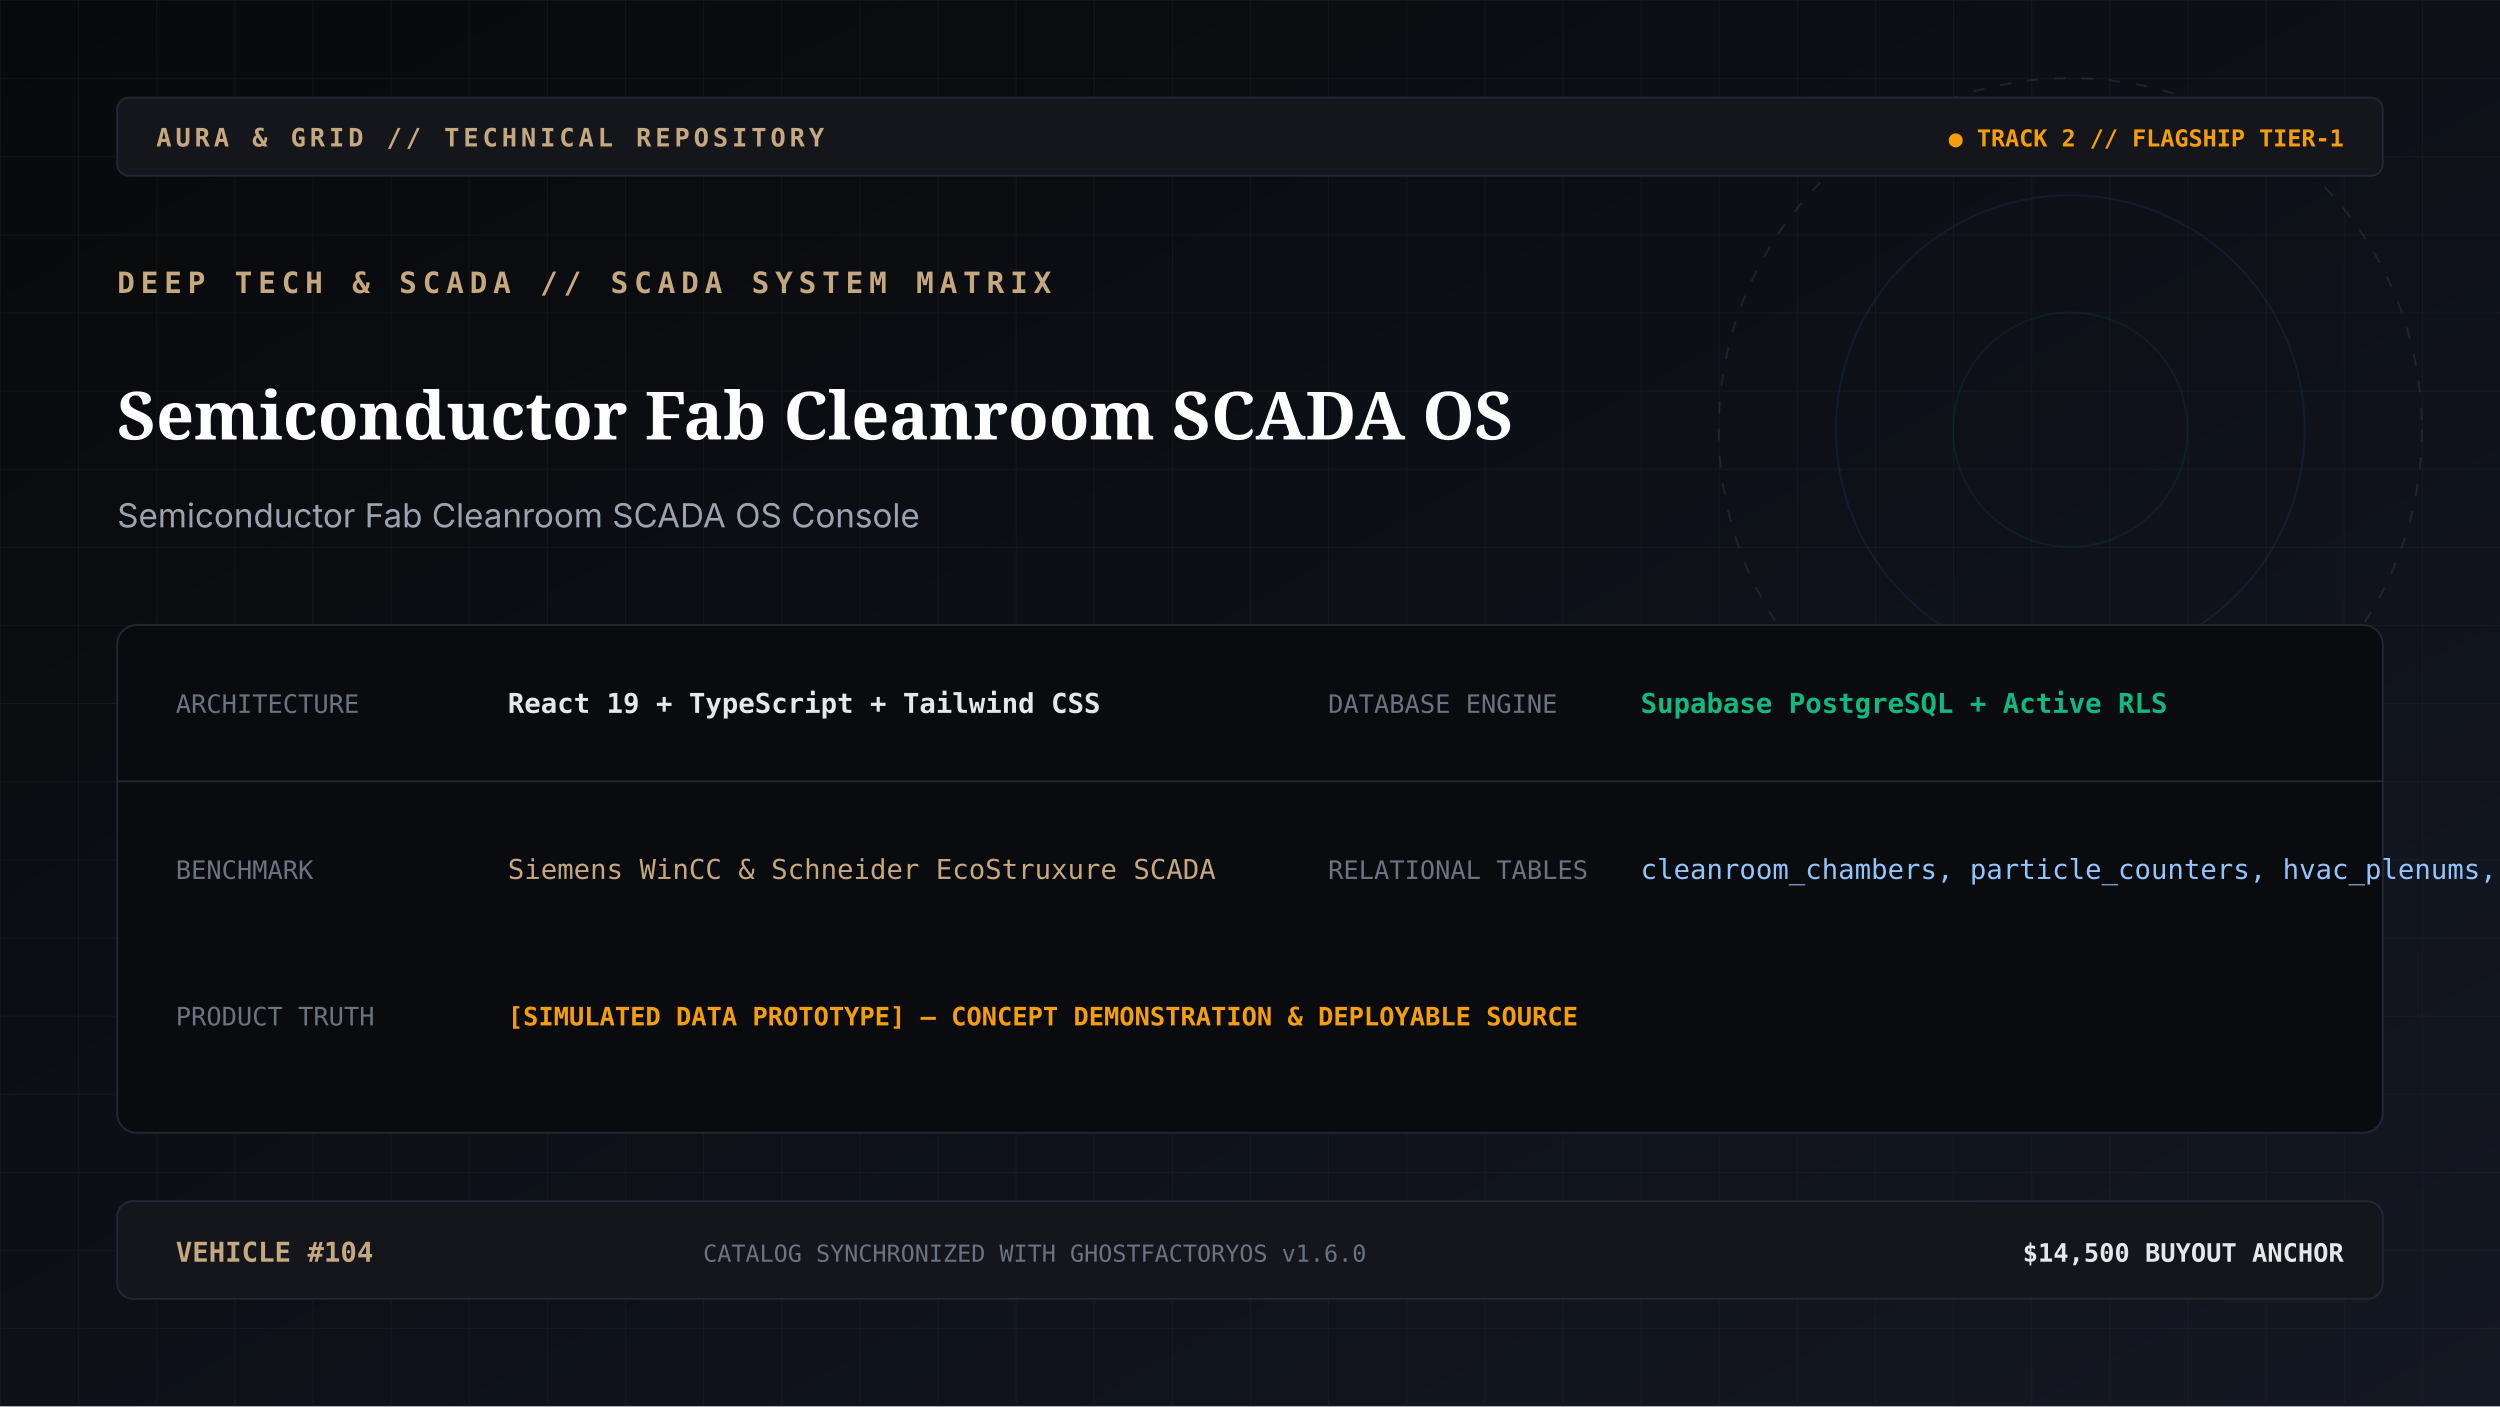
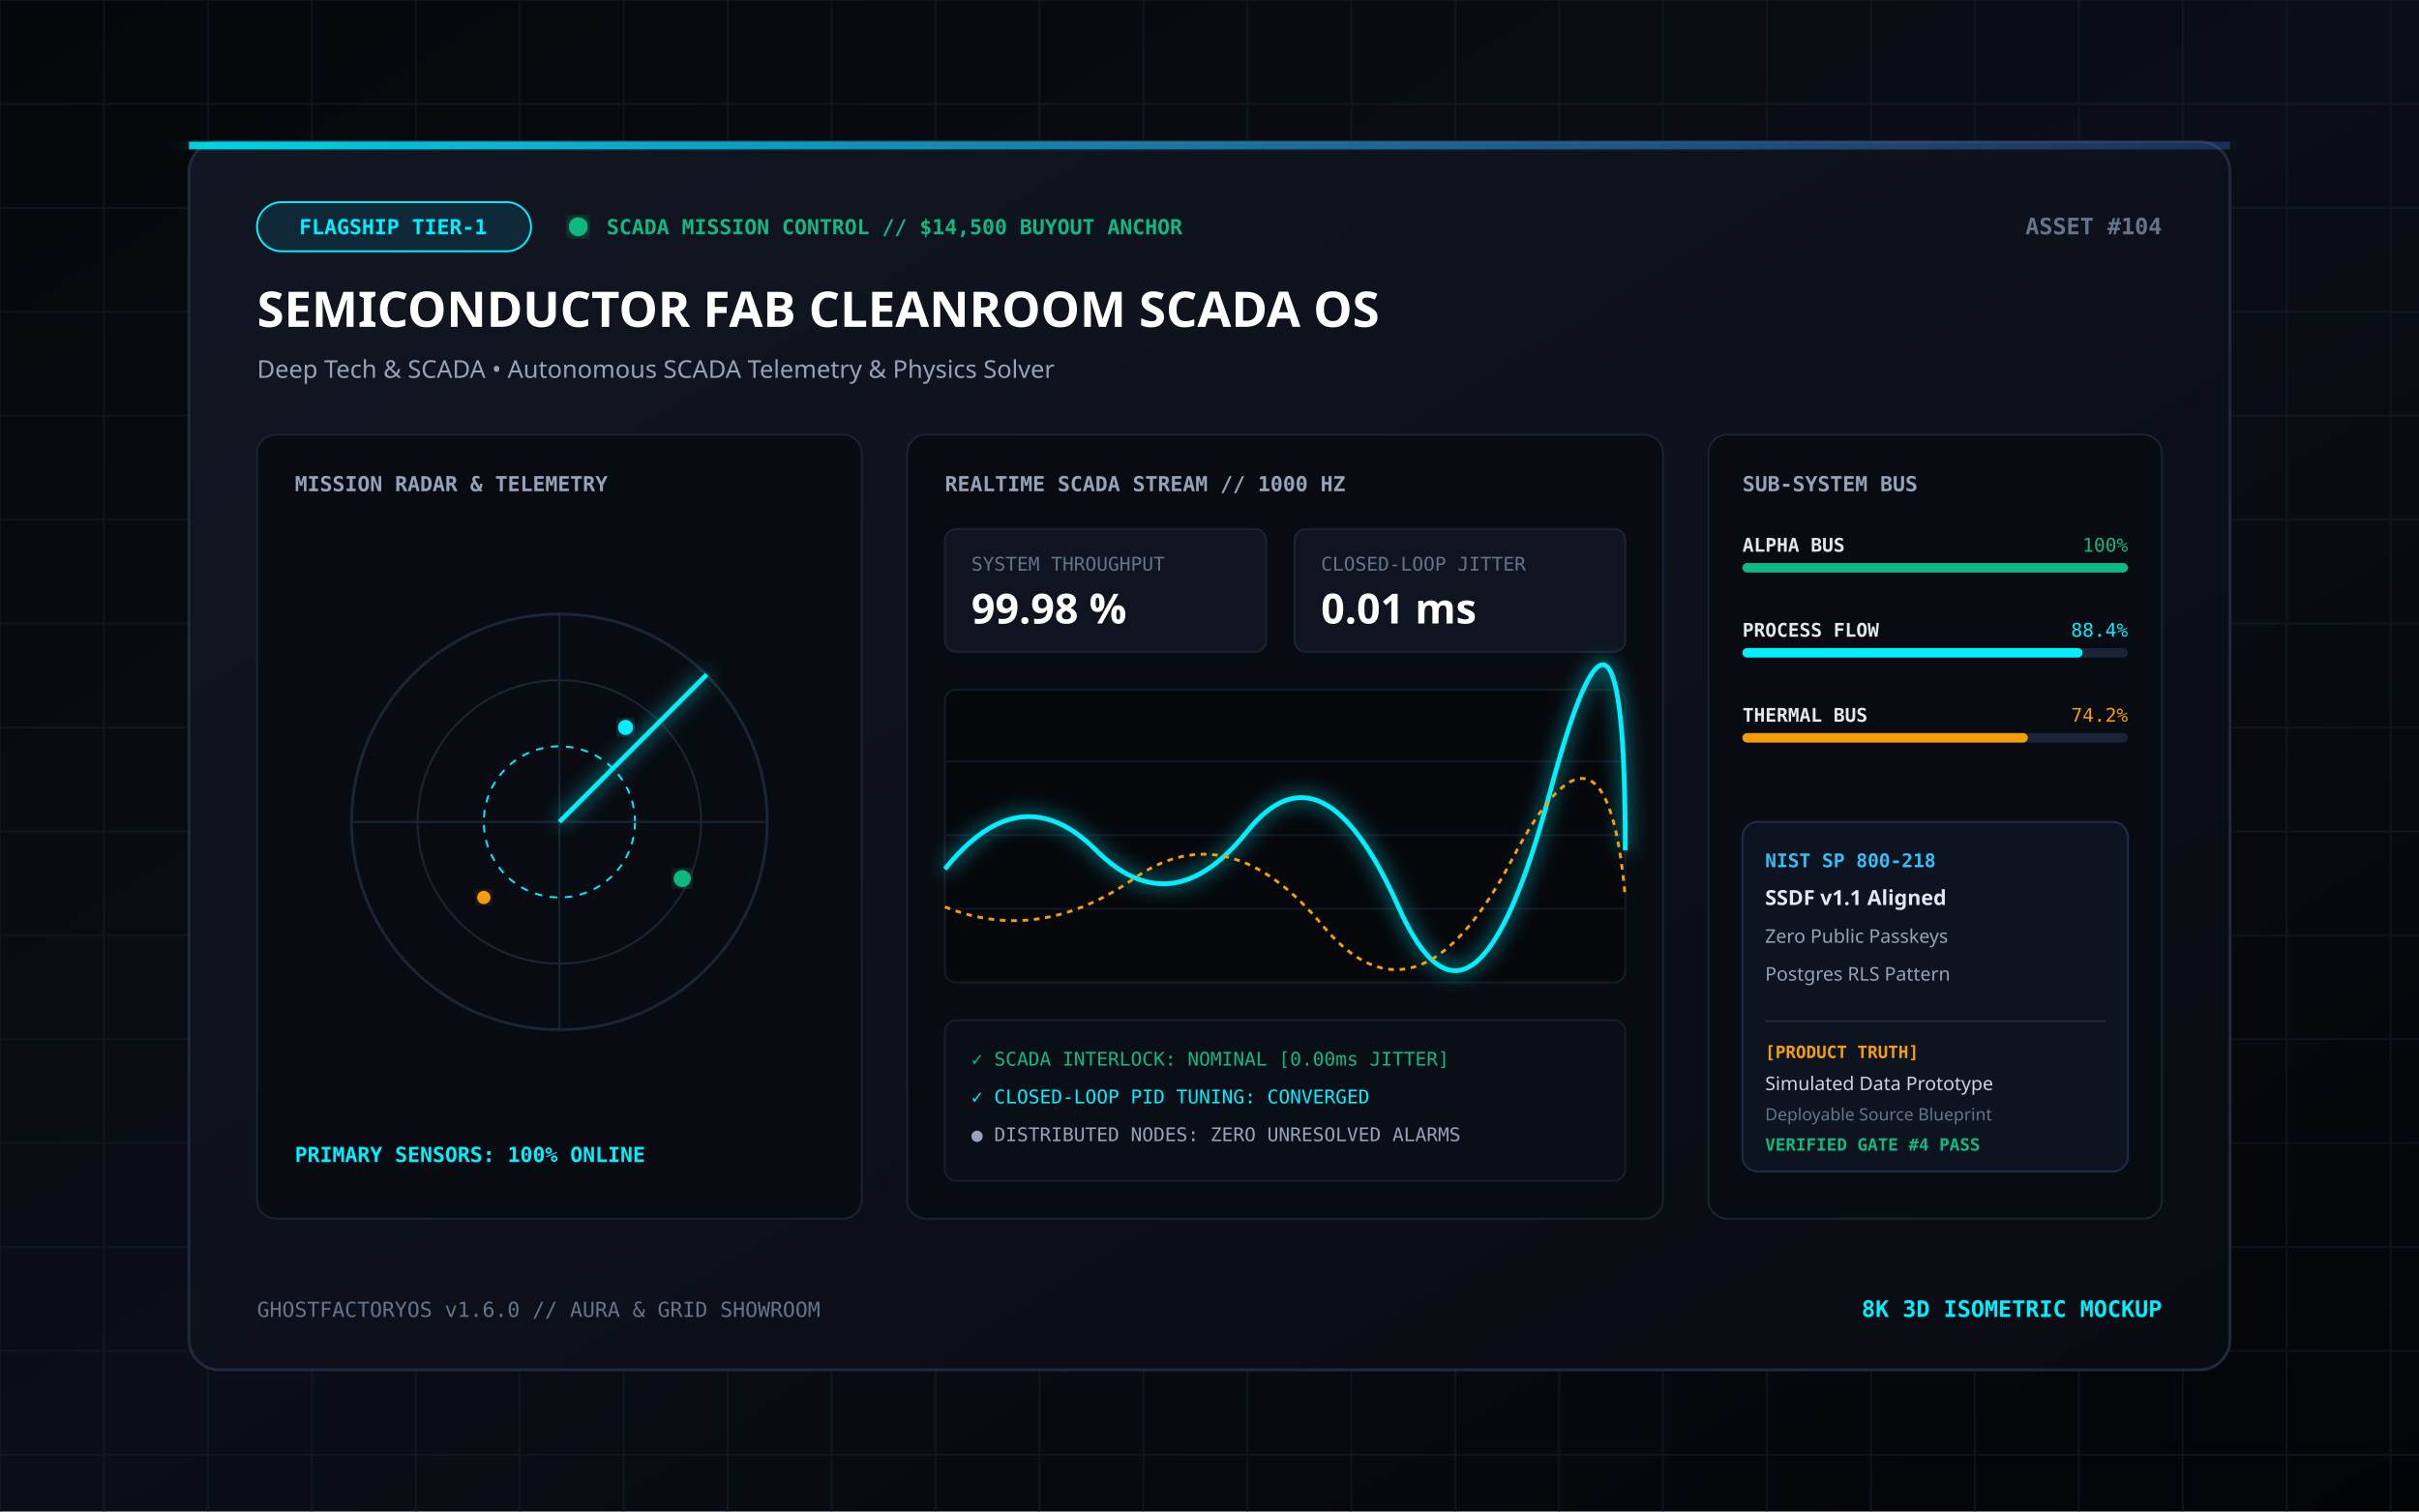
- <svg xmlns="http://www.w3.org/2000/svg" width="1280" height="720" viewBox="0 0 1280 720">
+ <svg xmlns="http://www.w3.org/2000/svg" width="1280" height="800" viewBox="0 0 1280 800">
  <defs>
-     <linearGradient id="bg-104" x1="0%" y1="0%" x2="100%" y2="100%">
-       <stop offset="0%" stop-color="#08090A" />
-       <stop offset="50%" stop-color="#0D1017" />
-       <stop offset="100%" stop-color="#141824" />
+     <linearGradient id="bgGrad_104" x1="0%" y1="0%" x2="100%" y2="100%">
+       <stop offset="0%" stop-color="#06070A" />
+       <stop offset="50%" stop-color="#0B0E17" />
+       <stop offset="100%" stop-color="#030406" />
    </linearGradient>
-     <pattern id="grid-104" width="40" height="40" patternUnits="userSpaceOnUse">
-       <path d="M 40 0 L 0 0 0 40" fill="none" stroke="#232630" stroke-width="0.75" stroke-opacity="0.45" />
-     </pattern>
+     <linearGradient id="cardGrad_104" x1="0%" y1="0%" x2="100%" y2="100%">
+       <stop offset="0%" stop-color="#111622" />
+       <stop offset="100%" stop-color="#090B12" />
+     </linearGradient>
+     <linearGradient id="cyanGlow_104" x1="0%" y1="0%" x2="100%" y2="0%">
+       <stop offset="0%" stop-color="#00F0FF" stop-opacity="0.85" />
+       <stop offset="100%" stop-color="#3B82F6" stop-opacity="0.25" />
+     </linearGradient>
+     <linearGradient id="amberGlow_104" x1="0%" y1="0%" x2="100%" y2="0%">
+       <stop offset="0%" stop-color="#F59E0B" stop-opacity="0.9" />
+       <stop offset="100%" stop-color="#EF4444" stop-opacity="0.2" />
+     </linearGradient>
+     <filter id="glow_104">
+       <feGaussianBlur stdDeviation="5" result="blur" />
+       <feMerge>
+         <feMergeNode in="blur" />
+         <feMergeNode in="SourceGraphic" />
+       </feMerge>
+     </filter>
  </defs>
-   <rect width="1280" height="720" fill="url(#bg-104)" />
-   <rect width="1280" height="720" fill="url(#grid-104)" />
-   <circle cx="1060" cy="220" r="180" fill="none" stroke="#C5A880" stroke-width="1" stroke-opacity="0.12" stroke-dasharray="6 8" />
-   <circle cx="1060" cy="220" r="120" fill="none" stroke="#3B82F6" stroke-width="1" stroke-opacity="0.1" />
-   <circle cx="1060" cy="220" r="60" fill="none" stroke="#10B981" stroke-width="1" stroke-opacity="0.08" />
-   <rect x="60" y="50" width="1160" height="40" fill="#14161C" rx="6" stroke="#232630" stroke-width="1" />
-   <text x="80" y="75" fill="#C5A880" font-family="'JetBrains Mono', monospace" font-size="13" font-weight="600" letter-spacing="2">AURA &amp; GRID // TECHNICAL REPOSITORY</text>
-   <text x="1200" y="75" text-anchor="end" fill="#F59E0B" font-family="'JetBrains Mono', monospace" font-size="12" font-weight="bold">● TRACK 2 // FLAGSHIP TIER-1</text>
-   <text x="60" y="150" fill="#C5A880" font-family="'JetBrains Mono', monospace" font-size="15" font-weight="bold" letter-spacing="3">DEEP TECH &amp; SCADA // SCADA SYSTEM MATRIX</text>
-   <text x="60" y="225" fill="#FFFFFF" font-family="'Playfair Display', Georgia, serif" font-size="34" font-weight="bold">Semiconductor Fab Cleanroom SCADA OS</text>
-   <text x="60" y="270" fill="#9CA3AF" font-family="'Inter', sans-serif" font-size="17">Semiconductor Fab Cleanroom SCADA OS Console</text>
-   <rect x="60" y="320" width="1160" height="260" fill="#090B0E" rx="10" stroke="#232630" stroke-width="1" />
-   <line x1="60" y1="400" x2="1220" y2="400" stroke="#232630" stroke-width="1" />
-   <text x="90" y="365" fill="#6B7280" font-family="'JetBrains Mono', monospace" font-size="13">ARCHITECTURE</text>
-   <text x="260" y="365" fill="#E5E7EB" font-family="'JetBrains Mono', monospace" font-size="14" font-weight="bold">React 19 + TypeScript + Tailwind CSS</text>
-   <text x="680" y="365" fill="#6B7280" font-family="'JetBrains Mono', monospace" font-size="13">DATABASE ENGINE</text>
-   <text x="840" y="365" fill="#10B981" font-family="'JetBrains Mono', monospace" font-size="14" font-weight="bold">Supabase PostgreSQL + Active RLS</text>
-   <text x="90" y="450" fill="#6B7280" font-family="'JetBrains Mono', monospace" font-size="13">BENCHMARK</text>
-   <text x="260" y="450" fill="#C5A880" font-family="'JetBrains Mono', monospace" font-size="14">Siemens WinCC &amp; Schneider EcoStruxure SCADA</text>
-   <text x="680" y="450" fill="#6B7280" font-family="'JetBrains Mono', monospace" font-size="13">RELATIONAL TABLES</text>
-   <text x="840" y="450" fill="#93C5FD" font-family="'JetBrains Mono', monospace" font-size="14">cleanroom_chambers, particle_counters, hvac_plenums, foup_carriers</text>
-   <text x="90" y="525" fill="#6B7280" font-family="'JetBrains Mono', monospace" font-size="13">PRODUCT TRUTH</text>
-   <text x="260" y="525" fill="#F59E0B" font-family="'JetBrains Mono', monospace" font-size="13" font-weight="600">[SIMULATED DATA PROTOTYPE] — CONCEPT DEMONSTRATION &amp; DEPLOYABLE SOURCE</text>
-   <rect x="60" y="615" width="1160" height="50" fill="#14161C" rx="8" stroke="#232630" stroke-width="1" />
-   <text x="90" y="646" fill="#C5A880" font-family="'JetBrains Mono', monospace" font-size="14" font-weight="bold">VEHICLE #104</text>
-   <text x="360" y="646" fill="#6B7280" font-family="'JetBrains Mono', monospace" font-size="12">CATALOG SYNCHRONIZED WITH GHOSTFACTORYOS v1.6.0</text>
-   <text x="1200" y="646" text-anchor="end" fill="#E5E7EB" font-family="'JetBrains Mono', monospace" font-size="13" font-weight="bold">$14,500 BUYOUT ANCHOR</text>
+   <rect width="1280" height="800" fill="url(#bgGrad_104)" />
+   <g stroke="#141C2B" stroke-width="1" opacity="0.6">
+     <line x1="0" y1="0" x2="0" y2="800" />
+     <line x1="55" y1="0" x2="55" y2="800" />
+     <line x1="110" y1="0" x2="110" y2="800" />
+     <line x1="165" y1="0" x2="165" y2="800" />
+     <line x1="220" y1="0" x2="220" y2="800" />
+     <line x1="275" y1="0" x2="275" y2="800" />
+     <line x1="330" y1="0" x2="330" y2="800" />
+     <line x1="385" y1="0" x2="385" y2="800" />
+     <line x1="440" y1="0" x2="440" y2="800" />
+     <line x1="495" y1="0" x2="495" y2="800" />
+     <line x1="550" y1="0" x2="550" y2="800" />
+     <line x1="605" y1="0" x2="605" y2="800" />
+     <line x1="660" y1="0" x2="660" y2="800" />
+     <line x1="715" y1="0" x2="715" y2="800" />
+     <line x1="770" y1="0" x2="770" y2="800" />
+     <line x1="825" y1="0" x2="825" y2="800" />
+     <line x1="880" y1="0" x2="880" y2="800" />
+     <line x1="935" y1="0" x2="935" y2="800" />
+     <line x1="990" y1="0" x2="990" y2="800" />
+     <line x1="1045" y1="0" x2="1045" y2="800" />
+     <line x1="1100" y1="0" x2="1100" y2="800" />
+     <line x1="1155" y1="0" x2="1155" y2="800" />
+     <line x1="1210" y1="0" x2="1210" y2="800" />
+     <line x1="1265" y1="0" x2="1265" y2="800" />
+     <line x1="1320" y1="0" x2="1320" y2="800" />
+     <line x1="0" y1="0" x2="1280" y2="0" />
+     <line x1="0" y1="55" x2="1280" y2="55" />
+     <line x1="0" y1="110" x2="1280" y2="110" />
+     <line x1="0" y1="165" x2="1280" y2="165" />
+     <line x1="0" y1="220" x2="1280" y2="220" />
+     <line x1="0" y1="275" x2="1280" y2="275" />
+     <line x1="0" y1="330" x2="1280" y2="330" />
+     <line x1="0" y1="385" x2="1280" y2="385" />
+     <line x1="0" y1="440" x2="1280" y2="440" />
+     <line x1="0" y1="495" x2="1280" y2="495" />
+     <line x1="0" y1="550" x2="1280" y2="550" />
+     <line x1="0" y1="605" x2="1280" y2="605" />
+     <line x1="0" y1="660" x2="1280" y2="660" />
+     <line x1="0" y1="715" x2="1280" y2="715" />
+     <line x1="0" y1="770" x2="1280" y2="770" />
+     <line x1="0" y1="825" x2="1280" y2="825" />
+   </g>
+   <g transform="translate(100, 75)">
+     <rect x="0" y="0" width="1080" height="650" rx="16" fill="url(#cardGrad_104)" stroke="#1F2A3D" stroke-width="1.5" />
+     <rect x="0" y="0" width="1080" height="4" fill="url(#cyanGlow_104)" filter="url(#glow_104)" />
+     <g transform="translate(36, 32)">
+       <rect x="0" y="0" width="145" height="26" rx="13" fill="#0E2838" stroke="#00F0FF" stroke-width="1" />
+       <text x="72" y="17" fill="#00F0FF" font-family="monospace" font-size="11" font-weight="700" text-anchor="middle">FLAGSHIP TIER-1</text>
+       <circle cx="170" cy="13" r="5" fill="#10B981" filter="url(#glow_104)" />
+       <text x="185" y="17" fill="#10B981" font-family="monospace" font-size="11" font-weight="600">SCADA MISSION CONTROL // $14,500 BUYOUT ANCHOR</text>
+       <text x="1008" y="17" fill="#64748B" font-family="monospace" font-size="12" text-anchor="end" font-weight="600">ASSET #104</text>
+     </g>
+     <text x="36" y="98" fill="#FFFFFF" font-family="sans-serif" font-size="26" font-weight="800">SEMICONDUCTOR FAB CLEANROOM SCADA OS</text>
+     <text x="36" y="125" fill="#94A3B8" font-family="sans-serif" font-size="13" font-weight="500">Deep Tech &amp; SCADA • Autonomous SCADA Telemetry &amp; Physics Solver</text>
+     <g transform="translate(36, 155)">
+       <rect width="320" height="415" rx="10" fill="#080B11" stroke="#1A2333" stroke-width="1" />
+       <text x="20" y="30" fill="#94A3B8" font-family="monospace" font-size="11" font-weight="700">MISSION RADAR &amp; TELEMETRY</text>
+       <circle cx="160" cy="205" r="110" fill="none" stroke="#1A2536" stroke-width="1.5" />
+       <circle cx="160" cy="205" r="75" fill="none" stroke="#1A2536" stroke-width="1" />
+       <circle cx="160" cy="205" r="40" fill="none" stroke="#00F0FF" stroke-width="1" stroke-dasharray="4,4" />
+       <line x1="160" y1="95" x2="160" y2="315" stroke="#1A2536" stroke-width="1" />
+       <line x1="50" y1="205" x2="270" y2="205" stroke="#1A2536" stroke-width="1" />
+       <line x1="160" y1="205" x2="238" y2="127" stroke="#00F0FF" stroke-width="2.5" filter="url(#glow_104)" />
+       <circle cx="195" cy="155" r="4" fill="#00F0FF" filter="url(#glow_104)" />
+       <circle cx="120" cy="245" r="3.5" fill="#F59E0B" filter="url(#glow_104)" />
+       <circle cx="225" cy="235" r="4.5" fill="#10B981" filter="url(#glow_104)" />
+       <text x="20" y="385" fill="#00F0FF" font-family="monospace" font-size="11" font-weight="700">PRIMARY SENSORS: 100% ONLINE</text>
+     </g>
+     <g transform="translate(380, 155)">
+       <rect width="400" height="415" rx="10" fill="#080B11" stroke="#1A2333" stroke-width="1" />
+       <text x="20" y="30" fill="#94A3B8" font-family="monospace" font-size="11" font-weight="700">REALTIME SCADA STREAM // 1000 HZ</text>
+       <g transform="translate(20, 50)">
+         <rect width="170" height="65" rx="6" fill="#0F1420" stroke="#1A2436" stroke-width="1" />
+         <text x="14" y="22" fill="#64748B" font-family="monospace" font-size="10">SYSTEM THROUGHPUT</text>
+         <text x="14" y="50" fill="#FFFFFF" font-family="sans-serif" font-size="22" font-weight="700">99.98 %</text>
+       </g>
+       <g transform="translate(205, 50)">
+         <rect width="175" height="65" rx="6" fill="#0F1420" stroke="#1A2436" stroke-width="1" />
+         <text x="14" y="22" fill="#64748B" font-family="monospace" font-size="10">CLOSED-LOOP JITTER</text>
+         <text x="14" y="50" fill="#FFFFFF" font-family="sans-serif" font-size="22" font-weight="700">0.01 ms</text>
+       </g>
+       <g transform="translate(20, 135)">
+         <rect width="360" height="155" rx="6" fill="#05070B" stroke="#141C2B" stroke-width="1" />
+         <line x1="0" y1="38" x2="360" y2="38" stroke="#101826" stroke-width="1" />
+         <line x1="0" y1="77" x2="360" y2="77" stroke="#101826" stroke-width="1" />
+         <line x1="0" y1="116" x2="360" y2="116" stroke="#101826" stroke-width="1" />
+         <path d="M 0 95 Q 40 45 80 85 T 160 75 T 240 115 T 320 55 T 360 85" fill="none" stroke="#00F0FF" stroke-width="2.5" filter="url(#glow_104)" />
+         <path d="M 0 115 Q 50 135 100 100 T 200 125 T 300 90 T 360 110" fill="none" stroke="#F59E0B" stroke-width="1.5" stroke-dasharray="3,3" />
+       </g>
+       <g transform="translate(20, 310)">
+         <rect width="360" height="85" rx="6" fill="#0A0E17" stroke="#161F2E" stroke-width="1" />
+         <text x="14" y="24" fill="#10B981" font-family="monospace" font-size="10">✓ SCADA INTERLOCK: NOMINAL [0.00ms JITTER]</text>
+         <text x="14" y="44" fill="#00F0FF" font-family="monospace" font-size="10">✓ CLOSED-LOOP PID TUNING: CONVERGED</text>
+         <text x="14" y="64" fill="#94A3B8" font-family="monospace" font-size="10">● DISTRIBUTED NODES: ZERO UNRESOLVED ALARMS</text>
+       </g>
+     </g>
+     <g transform="translate(804, 155)">
+       <rect width="240" height="415" rx="10" fill="#080B11" stroke="#1A2333" stroke-width="1" />
+       <text x="18" y="30" fill="#94A3B8" font-family="monospace" font-size="11" font-weight="700">SUB-SYSTEM BUS</text>
+       <g transform="translate(18, 50)">
+         <text x="0" y="12" fill="#E2E8F0" font-family="monospace" font-size="10" font-weight="600">ALPHA BUS</text>
+         <text x="204" y="12" fill="#10B981" font-family="monospace" font-size="10" text-anchor="end">100%</text>
+         <rect x="0" y="18" width="204" height="5" rx="2.5" fill="#1A2436" />
+         <rect x="0" y="18" width="204" height="5" rx="2.5" fill="#10B981" />
+       </g>
+       <g transform="translate(18, 95)">
+         <text x="0" y="12" fill="#E2E8F0" font-family="monospace" font-size="10" font-weight="600">PROCESS FLOW</text>
+         <text x="204" y="12" fill="#00F0FF" font-family="monospace" font-size="10" text-anchor="end">88.4%</text>
+         <rect x="0" y="18" width="204" height="5" rx="2.5" fill="#1A2436" />
+         <rect x="0" y="18" width="180" height="5" rx="2.5" fill="#00F0FF" />
+       </g>
+       <g transform="translate(18, 140)">
+         <text x="0" y="12" fill="#E2E8F0" font-family="monospace" font-size="10" font-weight="600">THERMAL BUS</text>
+         <text x="204" y="12" fill="#F59E0B" font-family="monospace" font-size="10" text-anchor="end">74.2%</text>
+         <rect x="0" y="18" width="204" height="5" rx="2.5" fill="#1A2436" />
+         <rect x="0" y="18" width="151" height="5" rx="2.5" fill="#F59E0B" />
+       </g>
+       <g transform="translate(18, 205)">
+         <rect width="204" height="185" rx="8" fill="#0D1420" stroke="#1F2E45" stroke-width="1" />
+         <text x="12" y="24" fill="#38BDF8" font-family="monospace" font-size="10" font-weight="700">NIST SP 800-218</text>
+         <text x="12" y="44" fill="#E2E8F0" font-family="sans-serif" font-size="11" font-weight="600">SSDF v1.1 Aligned</text>
+         <text x="12" y="64" fill="#94A3B8" font-family="sans-serif" font-size="10">Zero Public Passkeys</text>
+         <text x="12" y="84" fill="#94A3B8" font-family="sans-serif" font-size="10">Postgres RLS Pattern</text>
+         <rect x="12" y="105" width="180" height="1" fill="#1E2A3D" />
+         <text x="12" y="125" fill="#F59E0B" font-family="monospace" font-size="9" font-weight="700">[PRODUCT TRUTH]</text>
+         <text x="12" y="142" fill="#CBD5E1" font-family="sans-serif" font-size="10">Simulated Data Prototype</text>
+         <text x="12" y="158" fill="#64748B" font-family="sans-serif" font-size="9">Deployable Source Blueprint</text>
+         <text x="12" y="174" fill="#10B981" font-family="monospace" font-size="9" font-weight="700">VERIFIED GATE #4 PASS</text>
+       </g>
+     </g>
+     <g transform="translate(36, 600)">
+       <text x="0" y="22" fill="#64748B" font-family="monospace" font-size="11">GHOSTFACTORYOS v1.6.0 // AURA &amp; GRID SHOWROOM</text>
+       <text x="1008" y="22" fill="#00F0FF" font-family="monospace" font-size="12" font-weight="700" text-anchor="end">8K 3D ISOMETRIC MOCKUP</text>
+     </g>
+   </g>
</svg>
